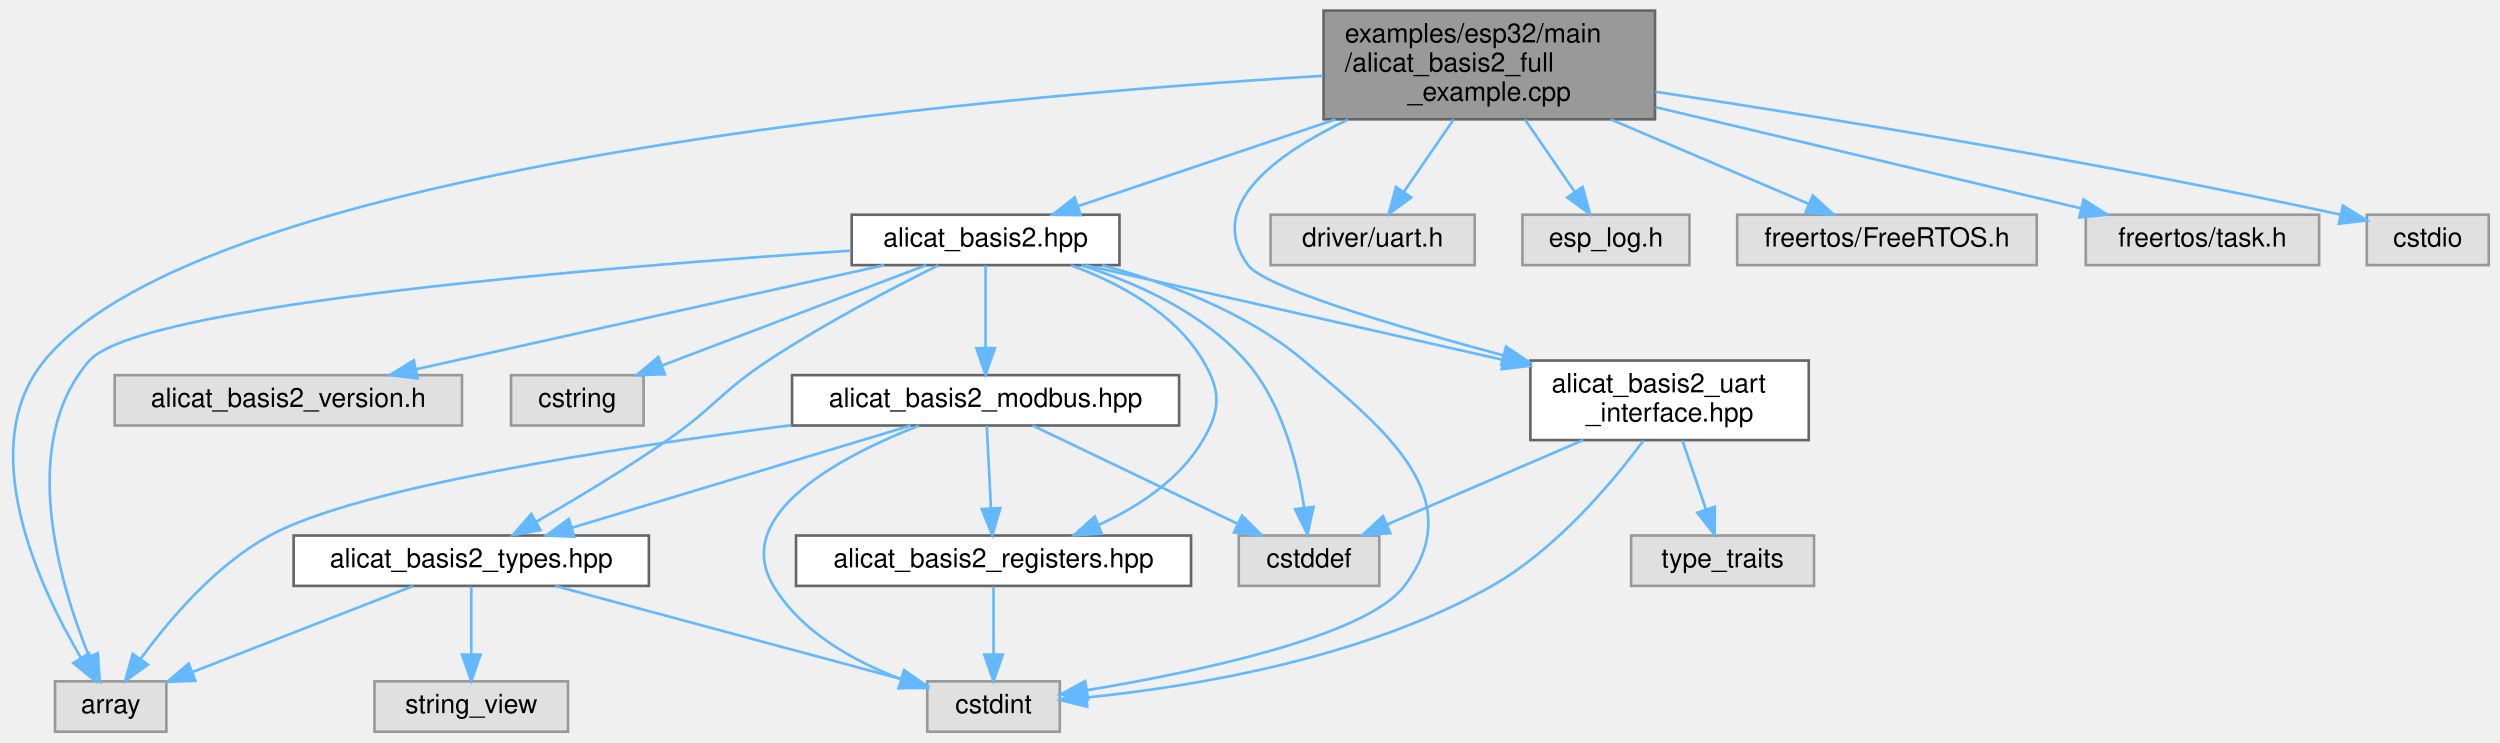
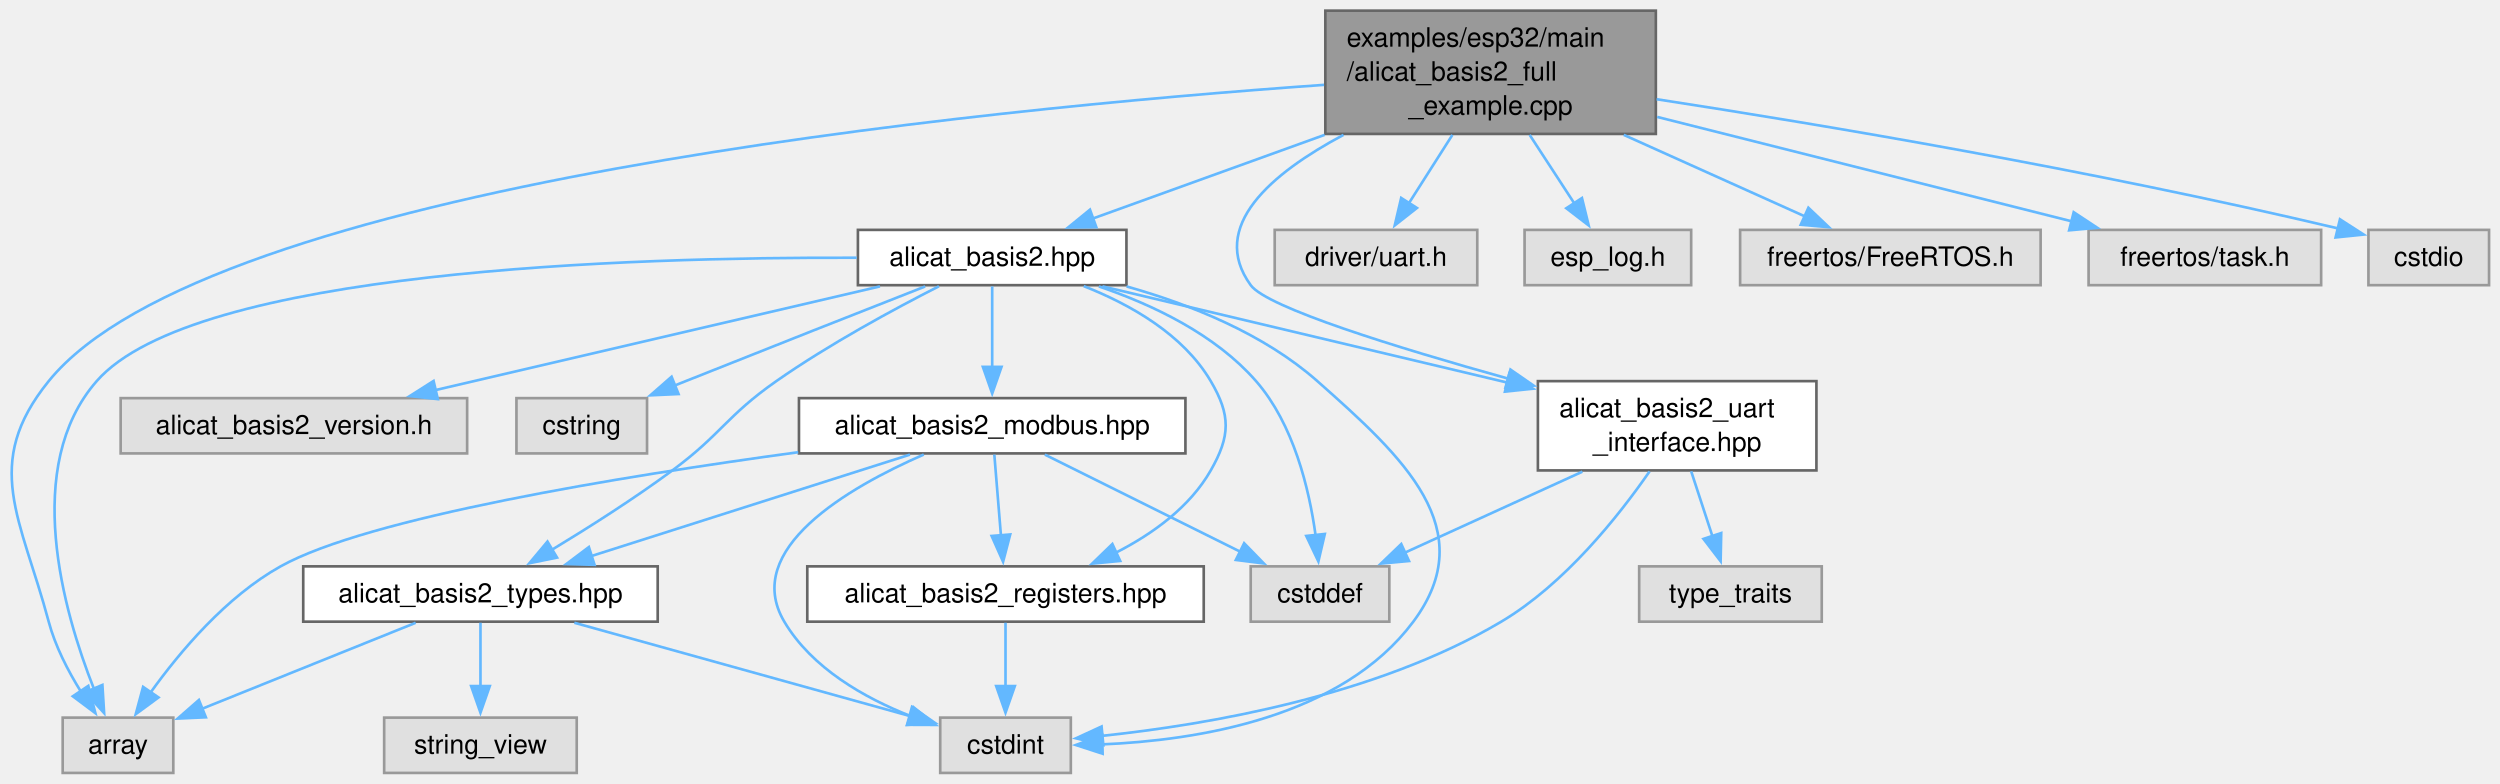
- <svg xmlns="http://www.w3.org/2000/svg" xmlns:xlink="http://www.w3.org/1999/xlink" width="943pt" height="280pt" viewBox="0.00 0.00 942.52 280.00">
-   <g id="graph0" class="graph" transform="scale(1 1) rotate(0) translate(4 276)">
+ <svg xmlns="http://www.w3.org/2000/svg" xmlns:xlink="http://www.w3.org/1999/xlink" width="938pt" height="294pt" viewBox="0.00 0.00 938.00 294.00">
+   <g id="graph0" class="graph" transform="scale(1 1) rotate(0) translate(4 290)">
    <g id="Node000001" class="node">
      <g id="a_Node000001">
        <a xlink:title=" ">
-           <polygon fill="#999999" stroke="#666666" points="620.02,-272 495.02,-272 495.02,-231 620.02,-231 620.02,-272" />
-           <text text-anchor="start" x="503.02" y="-260" font-family="Helvetica,sans-Serif" font-size="10.00">examples/esp32/main</text>
-           <text text-anchor="start" x="503.02" y="-249" font-family="Helvetica,sans-Serif" font-size="10.00">/alicat_basis2_full</text>
-           <text text-anchor="middle" x="557.52" y="-238" font-family="Helvetica,sans-Serif" font-size="10.00">_example.cpp</text>
+           <polygon fill="#999999" stroke="#666666" points="617.27,-286 493.27,-286 493.27,-239.75 617.27,-239.75 617.27,-286" />
+           <text xml:space="preserve" text-anchor="start" x="501.27" y="-272.5" font-family="Helvetica,sans-Serif" font-size="10.00">examples/esp32/main</text>
+           <text xml:space="preserve" text-anchor="start" x="501.27" y="-259.75" font-family="Helvetica,sans-Serif" font-size="10.00">/alicat_basis2_full</text>
+           <text xml:space="preserve" text-anchor="middle" x="555.27" y="-247" font-family="Helvetica,sans-Serif" font-size="10.00">_example.cpp</text>
        </a>
      </g>
    </g>
    <g id="Node000002" class="node">
      <g id="a_Node000002">
        <a xlink:href="alicat__basis2_8hpp.html" target="_top" xlink:title="Hardware-agnostic driver for Alicat BASIS-2 mass-flow meters and controllers (B-Series / BC-Series).">
-           <polygon fill="white" stroke="#666666" points="418.02,-195 317.02,-195 317.02,-176 418.02,-176 418.02,-195" />
-           <text text-anchor="middle" x="367.52" y="-183" font-family="Helvetica,sans-Serif" font-size="10.00">alicat_basis2.hpp</text>
+           <polygon fill="white" stroke="#666666" points="418.64,-203.75 317.89,-203.75 317.89,-183 418.64,-183 418.64,-203.75" />
+           <text xml:space="preserve" text-anchor="middle" x="368.27" y="-190.25" font-family="Helvetica,sans-Serif" font-size="10.00">alicat_basis2.hpp</text>
        </a>
      </g>
    </g>
    <g id="edge1_Node000001_Node000002" class="edge">
      <g id="a_edge1_Node000001_Node000002">
        <a xlink:title=" ">
-           <path fill="none" stroke="#63b8ff" d="M499.48,-230.95C467.84,-220.29 429.72,-207.45 402.6,-198.31" />
-           <polygon fill="#63b8ff" stroke="#63b8ff" points="403.38,-194.88 392.78,-195.01 401.14,-201.52 403.38,-194.88" />
+           <path fill="none" stroke="#63b8ff" d="M493,-239.4C464.25,-229.02 431.06,-217.04 406.14,-208.05" />
+           <polygon fill="#63b8ff" stroke="#63b8ff" points="407.34,-204.76 396.75,-204.65 404.96,-211.34 407.34,-204.76" />
        </a>
      </g>
    </g>
    <g id="Node000004" class="node">
      <g id="a_Node000004">
        <a xlink:title=" ">
-           <polygon fill="#e0e0e0" stroke="#999999" points="58.52,-19 16.52,-19 16.52,0 58.52,0 58.52,-19" />
-           <text text-anchor="middle" x="37.52" y="-7" font-family="Helvetica,sans-Serif" font-size="10.00">array</text>
+           <polygon fill="#e0e0e0" stroke="#999999" points="61.02,-20.75 19.52,-20.75 19.52,0 61.02,0 61.02,-20.75" />
+           <text xml:space="preserve" text-anchor="middle" x="40.27" y="-7.25" font-family="Helvetica,sans-Serif" font-size="10.00">array</text>
        </a>
      </g>
    </g>
    <g id="edge28_Node000001_Node000004" class="edge">
      <g id="a_edge28_Node000001_Node000004">
        <a xlink:title=" ">
-           <path fill="none" stroke="#63b8ff" d="M494.6,-247.39C364.48,-239.5 72.87,-213.81 12.52,-140 -14.07,-107.48 10.3,-55.06 26.24,-27.96" />
-           <polygon fill="#63b8ff" stroke="#63b8ff" points="29.36,-29.56 31.62,-19.21 23.4,-25.9 29.36,-29.56" />
+           <path fill="none" stroke="#63b8ff" d="M492.78,-258.16C363.54,-249.05 73.95,-220.68 14.27,-147 -10.98,-115.83 3.95,-95.51 14.27,-56.75 16.71,-47.58 21.49,-38.34 26.29,-30.61" />
+           <polygon fill="#63b8ff" stroke="#63b8ff" points="29.13,-32.66 31.8,-22.41 23.32,-28.76 29.13,-32.66" />
        </a>
      </g>
    </g>
    <g id="Node000010" class="node">
      <g id="a_Node000010">
        <a xlink:href="alicat__basis2__uart__interface_8hpp.html" target="_top" xlink:title="CRTP serial transport for the Alicat BASIS-2 driver.">
-           <polygon fill="white" stroke="#666666" points="678.02,-140 573.02,-140 573.02,-110 678.02,-110 678.02,-140" />
-           <text text-anchor="start" x="581.02" y="-128" font-family="Helvetica,sans-Serif" font-size="10.00">alicat_basis2_uart</text>
-           <text text-anchor="middle" x="625.52" y="-117" font-family="Helvetica,sans-Serif" font-size="10.00">_interface.hpp</text>
+           <polygon fill="white" stroke="#666666" points="677.52,-147 573.02,-147 573.02,-113.5 677.52,-113.5 677.52,-147" />
+           <text xml:space="preserve" text-anchor="start" x="581.02" y="-133.5" font-family="Helvetica,sans-Serif" font-size="10.00">alicat_basis2_uart</text>
+           <text xml:space="preserve" text-anchor="middle" x="625.27" y="-120.75" font-family="Helvetica,sans-Serif" font-size="10.00">_interface.hpp</text>
        </a>
      </g>
    </g>
    <g id="edge23_Node000001_Node000010" class="edge">
      <g id="a_edge23_Node000001_Node000010">
        <a xlink:title=" ">
-           <path fill="none" stroke="#63b8ff" d="M504.19,-230.9C476.03,-217.44 450.34,-198.06 466.52,-176 472.61,-167.71 520.93,-153.22 562.72,-141.96" />
-           <polygon fill="#63b8ff" stroke="#63b8ff" points="563.86,-145.28 572.63,-139.32 562.06,-138.52 563.86,-145.28" />
+           <path fill="none" stroke="#63b8ff" d="M500.09,-239.4C473.02,-224.99 449.32,-204.92 465.27,-183 471.36,-174.63 519.81,-159.65 561.82,-147.95" />
+           <polygon fill="#63b8ff" stroke="#63b8ff" points="562.72,-151.34 571.43,-145.31 560.86,-144.59 562.72,-151.34" />
        </a>
      </g>
    </g>
    <g id="Node000014" class="node">
      <g id="a_Node000014">
        <a xlink:title=" ">
-           <polygon fill="#e0e0e0" stroke="#999999" points="552.02,-195 475.02,-195 475.02,-176 552.02,-176 552.02,-195" />
-           <text text-anchor="middle" x="513.52" y="-183" font-family="Helvetica,sans-Serif" font-size="10.00">driver/uart.h</text>
+           <polygon fill="#e0e0e0" stroke="#999999" points="550.27,-203.75 474.27,-203.75 474.27,-183 550.27,-183 550.27,-203.75" />
+           <text xml:space="preserve" text-anchor="middle" x="512.27" y="-190.25" font-family="Helvetica,sans-Serif" font-size="10.00">driver/uart.h</text>
        </a>
      </g>
    </g>
    <g id="edge24_Node000001_Node000014" class="edge">
      <g id="a_edge24_Node000001_Node000014">
        <a xlink:title=" ">
-           <path fill="none" stroke="#63b8ff" d="M544.08,-230.95C538.07,-222.2 531.05,-211.99 525.25,-203.56" />
-           <polygon fill="#63b8ff" stroke="#63b8ff" points="528.1,-201.52 519.55,-195.26 522.33,-205.48 528.1,-201.52" />
+           <path fill="none" stroke="#63b8ff" d="M540.95,-239.4C535.65,-231.08 529.69,-221.73 524.59,-213.71" />
+           <polygon fill="#63b8ff" stroke="#63b8ff" points="527.63,-211.97 519.3,-205.42 521.72,-215.73 527.63,-211.97" />
        </a>
      </g>
    </g>
    <g id="Node000015" class="node">
      <g id="a_Node000015">
        <a xlink:title=" ">
-           <polygon fill="#e0e0e0" stroke="#999999" points="633.02,-195 570.02,-195 570.02,-176 633.02,-176 633.02,-195" />
-           <text text-anchor="middle" x="601.52" y="-183" font-family="Helvetica,sans-Serif" font-size="10.00">esp_log.h</text>
+           <polygon fill="#e0e0e0" stroke="#999999" points="630.52,-203.75 568.02,-203.75 568.02,-183 630.52,-183 630.52,-203.75" />
+           <text xml:space="preserve" text-anchor="middle" x="599.27" y="-190.25" font-family="Helvetica,sans-Serif" font-size="10.00">esp_log.h</text>
        </a>
      </g>
    </g>
    <g id="edge25_Node000001_Node000015" class="edge">
      <g id="a_edge25_Node000001_Node000015">
        <a xlink:title=" ">
-           <path fill="none" stroke="#63b8ff" d="M570.96,-230.95C576.98,-222.2 584,-211.99 589.8,-203.56" />
-           <polygon fill="#63b8ff" stroke="#63b8ff" points="592.72,-205.48 595.5,-195.26 586.95,-201.52 592.72,-205.48" />
+           <path fill="none" stroke="#63b8ff" d="M569.92,-239.4C575.34,-231.08 581.44,-221.73 586.67,-213.71" />
+           <polygon fill="#63b8ff" stroke="#63b8ff" points="589.55,-215.7 592.08,-205.41 583.68,-211.87 589.55,-215.7" />
        </a>
      </g>
    </g>
    <g id="Node000016" class="node">
      <g id="a_Node000016">
        <a xlink:title=" ">
-           <polygon fill="#e0e0e0" stroke="#999999" points="764.02,-195 651.02,-195 651.02,-176 764.02,-176 764.02,-195" />
-           <text text-anchor="middle" x="707.52" y="-183" font-family="Helvetica,sans-Serif" font-size="10.00">freertos/FreeRTOS.h</text>
+           <polygon fill="#e0e0e0" stroke="#999999" points="761.64,-203.75 648.89,-203.75 648.89,-183 761.64,-183 761.64,-203.75" />
+           <text xml:space="preserve" text-anchor="middle" x="705.27" y="-190.25" font-family="Helvetica,sans-Serif" font-size="10.00">freertos/FreeRTOS.h</text>
        </a>
      </g>
    </g>
    <g id="edge26_Node000001_Node000016" class="edge">
      <g id="a_edge26_Node000001_Node000016">
        <a xlink:title=" ">
-           <path fill="none" stroke="#63b8ff" d="M603.34,-230.95C627.59,-220.6 656.66,-208.2 677.92,-199.13" />
-           <polygon fill="#63b8ff" stroke="#63b8ff" points="679.56,-202.24 687.39,-195.09 676.81,-195.8 679.56,-202.24" />
+           <path fill="none" stroke="#63b8ff" d="M605.22,-239.4C627.65,-229.3 653.47,-217.69 673.26,-208.78" />
+           <polygon fill="#63b8ff" stroke="#63b8ff" points="674.51,-212.06 682.19,-204.76 671.63,-205.67 674.51,-212.06" />
        </a>
      </g>
    </g>
    <g id="Node000017" class="node">
      <g id="a_Node000017">
        <a xlink:title=" ">
-           <polygon fill="#e0e0e0" stroke="#999999" points="870.52,-195 782.52,-195 782.52,-176 870.52,-176 870.52,-195" />
-           <text text-anchor="middle" x="826.52" y="-183" font-family="Helvetica,sans-Serif" font-size="10.00">freertos/task.h</text>
+           <polygon fill="#e0e0e0" stroke="#999999" points="866.89,-203.75 779.64,-203.75 779.64,-183 866.89,-183 866.89,-203.75" />
+           <text xml:space="preserve" text-anchor="middle" x="823.27" y="-190.25" font-family="Helvetica,sans-Serif" font-size="10.00">freertos/task.h</text>
        </a>
      </g>
    </g>
    <g id="edge27_Node000001_Node000017" class="edge">
      <g id="a_edge27_Node000001_Node000017">
        <a xlink:title=" ">
-           <path fill="none" stroke="#63b8ff" d="M620.25,-235.58C669.37,-223.89 736.54,-207.91 780.7,-197.4" />
-           <polygon fill="#63b8ff" stroke="#63b8ff" points="781.66,-200.77 790.58,-195.05 780.04,-193.96 781.66,-200.77" />
+           <path fill="none" stroke="#63b8ff" d="M617.77,-246.13C665.15,-234.2 729.4,-218.02 773.37,-206.94" />
+           <polygon fill="#63b8ff" stroke="#63b8ff" points="774.05,-210.38 782.9,-204.54 772.34,-203.59 774.05,-210.38" />
        </a>
      </g>
    </g>
    <g id="Node000018" class="node">
      <g id="a_Node000018">
        <a xlink:title=" ">
-           <polygon fill="#e0e0e0" stroke="#999999" points="934.52,-195 888.52,-195 888.52,-176 934.52,-176 934.52,-195" />
-           <text text-anchor="middle" x="911.52" y="-183" font-family="Helvetica,sans-Serif" font-size="10.00">cstdio</text>
+           <polygon fill="#e0e0e0" stroke="#999999" points="929.89,-203.75 884.64,-203.75 884.64,-183 929.89,-183 929.89,-203.75" />
+           <text xml:space="preserve" text-anchor="middle" x="907.27" y="-190.25" font-family="Helvetica,sans-Serif" font-size="10.00">cstdio</text>
        </a>
      </g>
    </g>
    <g id="edge29_Node000001_Node000018" class="edge">
      <g id="a_edge29_Node000001_Node000018">
        <a xlink:title=" ">
-           <path fill="none" stroke="#63b8ff" d="M620.17,-241.39C683.13,-231.86 783.11,-215.68 878.68,-195.02" />
-           <polygon fill="#63b8ff" stroke="#63b8ff" points="879.49,-198.43 888.51,-192.87 877.99,-191.59 879.49,-198.43" />
+           <path fill="none" stroke="#63b8ff" d="M617.55,-252.77C680.07,-243.13 779.29,-226.53 873.2,-204.3" />
+           <polygon fill="#63b8ff" stroke="#63b8ff" points="873.95,-207.72 882.85,-201.99 872.31,-200.91 873.95,-207.72" />
        </a>
      </g>
    </g>
    <g id="Node000003" class="node">
      <g id="a_Node000003">
        <a xlink:href="alicat__basis2__modbus_8hpp.html" target="_top" xlink:title="Modbus-RTU framing and CRC-16 helpers used by the BASIS-2 driver.">
-           <polygon fill="white" stroke="#666666" points="440.52,-134.5 294.52,-134.5 294.52,-115.5 440.52,-115.5 440.52,-134.5" />
-           <text text-anchor="middle" x="367.52" y="-122.5" font-family="Helvetica,sans-Serif" font-size="10.00">alicat_basis2_modbus.hpp</text>
+           <polygon fill="white" stroke="#666666" points="440.77,-140.62 295.77,-140.62 295.77,-119.88 440.77,-119.88 440.77,-140.62" />
+           <text xml:space="preserve" text-anchor="middle" x="368.27" y="-127.12" font-family="Helvetica,sans-Serif" font-size="10.00">alicat_basis2_modbus.hpp</text>
        </a>
      </g>
    </g>
    <g id="edge2_Node000002_Node000003" class="edge">
      <g id="a_edge2_Node000002_Node000003">
        <a xlink:title=" ">
-           <path fill="none" stroke="#63b8ff" d="M367.52,-175.87C367.52,-167.75 367.52,-155.31 367.52,-144.89" />
-           <polygon fill="#63b8ff" stroke="#63b8ff" points="371.02,-144.67 367.52,-134.67 364.02,-144.67 371.02,-144.67" />
+           <path fill="none" stroke="#63b8ff" d="M368.27,-182.55C368.27,-174.4 368.27,-162.51 368.27,-152.23" />
+           <polygon fill="#63b8ff" stroke="#63b8ff" points="371.77,-152.36 368.27,-142.36 364.77,-152.36 371.77,-152.36" />
        </a>
      </g>
    </g>
    <g id="edge19_Node000002_Node000004" class="edge">
      <g id="a_edge19_Node000002_Node000004">
        <a xlink:title=" ">
-           <path fill="none" stroke="#63b8ff" d="M316.82,-181.46C227.14,-175.56 48.16,-161.25 29.52,-140 2.26,-108.91 18.21,-55.83 29.41,-28.28" />
-           <polygon fill="#63b8ff" stroke="#63b8ff" points="32.64,-29.63 33.38,-19.06 26.21,-26.87 32.64,-29.63" />
+           <path fill="none" stroke="#63b8ff" d="M317.45,-193.29C232.82,-193.6 68.68,-188.66 32.27,-147 4.3,-115 19.67,-60.86 31.22,-31.6" />
+           <polygon fill="#63b8ff" stroke="#63b8ff" points="34.42,-33.01 35.07,-22.44 27.97,-30.3 34.42,-33.01" />
        </a>
      </g>
    </g>
    <g id="Node000005" class="node">
      <g id="a_Node000005">
        <a xlink:title=" ">
-           <polygon fill="#e0e0e0" stroke="#999999" points="395.52,-19 345.52,-19 345.52,0 395.52,0 395.52,-19" />
-           <text text-anchor="middle" x="370.52" y="-7" font-family="Helvetica,sans-Serif" font-size="10.00">cstdint</text>
+           <polygon fill="#e0e0e0" stroke="#999999" points="397.77,-20.75 348.77,-20.75 348.77,0 397.77,0 397.77,-20.75" />
+           <text xml:space="preserve" text-anchor="middle" x="373.27" y="-7.25" font-family="Helvetica,sans-Serif" font-size="10.00">cstdint</text>
        </a>
      </g>
    </g>
    <g id="edge20_Node000002_Node000005" class="edge">
      <g id="a_edge20_Node000002_Node000005">
        <a xlink:title=" ">
-           <path fill="none" stroke="#63b8ff" d="M411.52,-175.94C436.04,-169.4 465.89,-158.29 487.52,-140 519.13,-113.29 550.42,-88.05 525.52,-55 511.12,-35.88 446.79,-22.45 405.67,-15.64" />
-           <polygon fill="#63b8ff" stroke="#63b8ff" points="406.19,-12.17 395.76,-14.05 405.08,-19.09 406.19,-12.17" />
+           <path fill="none" stroke="#63b8ff" d="M418.69,-182.53C442.59,-175.79 470.22,-164.75 490.27,-147 522.61,-118.38 552.1,-91.36 526.27,-56.75 499.43,-20.79 445.3,-12.17 409.17,-10.69" />
+           <polygon fill="#63b8ff" stroke="#63b8ff" points="409.71,-7.2 399.64,-10.47 409.55,-14.2 409.71,-7.2" />
        </a>
      </g>
    </g>
    <g id="Node000006" class="node">
      <g id="a_Node000006">
        <a xlink:title=" ">
-           <polygon fill="#e0e0e0" stroke="#999999" points="516.02,-74 463.02,-74 463.02,-55 516.02,-55 516.02,-74" />
-           <text text-anchor="middle" x="489.52" y="-62" font-family="Helvetica,sans-Serif" font-size="10.00">cstddef</text>
+           <polygon fill="#e0e0e0" stroke="#999999" points="517.27,-77.5 465.27,-77.5 465.27,-56.75 517.27,-56.75 517.27,-77.5" />
+           <text xml:space="preserve" text-anchor="middle" x="491.27" y="-64" font-family="Helvetica,sans-Serif" font-size="10.00">cstddef</text>
        </a>
      </g>
    </g>
    <g id="edge21_Node000002_Node000006" class="edge">
      <g id="a_edge21_Node000002_Node000006">
        <a xlink:title=" ">
-           <path fill="none" stroke="#63b8ff" d="M403.63,-175.95C424.34,-169.32 449.36,-158.13 465.52,-140 479.34,-124.51 485.21,-100.98 487.7,-84.52" />
-           <polygon fill="#63b8ff" stroke="#63b8ff" points="491.19,-84.79 488.94,-74.44 484.25,-83.94 491.19,-84.79" />
+           <path fill="none" stroke="#63b8ff" d="M408.28,-182.54C428.51,-175.67 451.97,-164.51 467.27,-147 481.37,-130.86 487.19,-106.61 489.59,-89.27" />
+           <polygon fill="#63b8ff" stroke="#63b8ff" points="493.07,-89.66 490.66,-79.34 486.11,-88.91 493.07,-89.66" />
        </a>
      </g>
    </g>
    <g id="Node000007" class="node">
      <g id="a_Node000007">
        <a xlink:href="alicat__basis2__registers_8hpp.html" target="_top" xlink:title="Modbus-RTU holding-register addresses for Alicat BASIS-2.">
-           <polygon fill="white" stroke="#666666" points="445.02,-74 296.02,-74 296.02,-55 445.02,-55 445.02,-74" />
-           <text text-anchor="middle" x="370.52" y="-62" font-family="Helvetica,sans-Serif" font-size="10.00">alicat_basis2_registers.hpp</text>
+           <polygon fill="white" stroke="#666666" points="447.64,-77.5 298.89,-77.5 298.89,-56.75 447.64,-56.75 447.64,-77.5" />
+           <text xml:space="preserve" text-anchor="middle" x="373.27" y="-64" font-family="Helvetica,sans-Serif" font-size="10.00">alicat_basis2_registers.hpp</text>
        </a>
      </g>
    </g>
    <g id="edge12_Node000002_Node000007" class="edge">
      <g id="a_edge12_Node000002_Node000007">
        <a xlink:title=" ">
-           <path fill="none" stroke="#63b8ff" d="M399.74,-175.92C417.78,-169.29 438.76,-158.09 449.52,-140 456.34,-128.54 456.25,-121.51 449.52,-110 440.84,-95.14 425.17,-84.86 410.06,-77.95" />
-           <polygon fill="#63b8ff" stroke="#63b8ff" points="411.37,-74.71 400.79,-74.08 408.67,-81.17 411.37,-74.71" />
+           <path fill="none" stroke="#63b8ff" d="M402.6,-182.65C420.15,-175.75 439.94,-164.52 450.27,-147 457.83,-134.17 457.66,-126.43 450.27,-113.5 442.42,-99.76 428.6,-89.76 414.81,-82.71" />
+           <polygon fill="#63b8ff" stroke="#63b8ff" points="416.3,-79.54 405.75,-78.52 413.36,-85.89 416.3,-79.54" />
        </a>
      </g>
    </g>
    <g id="Node000008" class="node">
      <g id="a_Node000008">
        <a xlink:href="alicat__basis2__types_8hpp.html" target="_top" xlink:title="Public type definitions for the Alicat BASIS-2 driver.">
-           <polygon fill="white" stroke="#666666" points="240.52,-74 106.52,-74 106.52,-55 240.52,-55 240.52,-74" />
-           <text text-anchor="middle" x="173.52" y="-62" font-family="Helvetica,sans-Serif" font-size="10.00">alicat_basis2_types.hpp</text>
+           <polygon fill="white" stroke="#666666" points="242.77,-77.5 109.77,-77.5 109.77,-56.75 242.77,-56.75 242.77,-77.5" />
+           <text xml:space="preserve" text-anchor="middle" x="176.27" y="-64" font-family="Helvetica,sans-Serif" font-size="10.00">alicat_basis2_types.hpp</text>
        </a>
      </g>
    </g>
    <g id="edge13_Node000002_Node000008" class="edge">
      <g id="a_edge13_Node000002_Node000008">
        <a xlink:title=" ">
-           <path fill="none" stroke="#63b8ff" d="M349.74,-175.96C332.79,-167.56 306.76,-153.99 285.52,-140 267.56,-128.16 265.22,-122.24 247.52,-110 231.54,-98.95 212.77,-87.68 198.14,-79.25" />
-           <polygon fill="#63b8ff" stroke="#63b8ff" points="199.61,-76.06 189.19,-74.15 196.14,-82.14 199.61,-76.06" />
+           <path fill="none" stroke="#63b8ff" d="M348.3,-182.6C331.49,-174.05 307.08,-160.85 287.27,-147 268.54,-133.91 266.65,-127.07 248.27,-113.5 233.87,-102.87 216.98,-92.14 203.18,-83.79" />
+           <polygon fill="#63b8ff" stroke="#63b8ff" points="205,-80.8 194.62,-78.68 201.41,-86.81 205,-80.8" />
        </a>
      </g>
    </g>
    <g id="edge14_Node000002_Node000010" class="edge">
      <g id="a_edge14_Node000002_Node000010">
        <a xlink:title=" ">
-           <path fill="none" stroke="#63b8ff" d="M405.04,-175.99C446.36,-166.63 513.47,-151.41 562.81,-140.22" />
-           <polygon fill="#63b8ff" stroke="#63b8ff" points="563.77,-143.59 572.74,-137.97 562.22,-136.77 563.77,-143.59" />
+           <path fill="none" stroke="#63b8ff" d="M409.63,-182.56C448.32,-173.38 507.71,-159.28 559.27,-147 560.09,-146.81 560.91,-146.61 561.74,-146.41" />
+           <polygon fill="#63b8ff" stroke="#63b8ff" points="562.29,-149.88 571.2,-144.16 560.66,-143.07 562.29,-149.88" />
        </a>
      </g>
    </g>
    <g id="Node000012" class="node">
      <g id="a_Node000012">
        <a xlink:title=" ">
-           <polygon fill="#e0e0e0" stroke="#999999" points="170.02,-134.5 39.02,-134.5 39.02,-115.5 170.02,-115.5 170.02,-134.5" />
-           <text text-anchor="middle" x="104.52" y="-122.5" font-family="Helvetica,sans-Serif" font-size="10.00">alicat_basis2_version.h</text>
+           <polygon fill="#e0e0e0" stroke="#999999" points="171.27,-140.62 41.27,-140.62 41.27,-119.88 171.27,-119.88 171.27,-140.62" />
+           <text xml:space="preserve" text-anchor="middle" x="106.27" y="-127.12" font-family="Helvetica,sans-Serif" font-size="10.00">alicat_basis2_version.h</text>
        </a>
      </g>
    </g>
    <g id="edge18_Node000002_Node000012" class="edge">
      <g id="a_edge18_Node000002_Node000012">
        <a xlink:title=" ">
-           <path fill="none" stroke="#63b8ff" d="M329.28,-175.99C282.53,-165.6 203.39,-147.99 152.58,-136.69" />
-           <polygon fill="#63b8ff" stroke="#63b8ff" points="153.33,-133.27 142.81,-134.52 151.81,-140.1 153.33,-133.27" />
+           <path fill="none" stroke="#63b8ff" d="M326.17,-182.55C280.82,-171.97 208.53,-155.11 159.32,-143.63" />
+           <polygon fill="#63b8ff" stroke="#63b8ff" points="160.27,-140.25 149.73,-141.39 158.68,-147.07 160.27,-140.25" />
        </a>
      </g>
    </g>
    <g id="Node000013" class="node">
      <g id="a_Node000013">
        <a xlink:title=" ">
-           <polygon fill="#e0e0e0" stroke="#999999" points="238.52,-134.5 188.52,-134.5 188.52,-115.5 238.52,-115.5 238.52,-134.5" />
-           <text text-anchor="middle" x="213.52" y="-122.5" font-family="Helvetica,sans-Serif" font-size="10.00">cstring</text>
+           <polygon fill="#e0e0e0" stroke="#999999" points="238.77,-140.62 189.77,-140.62 189.77,-119.88 238.77,-119.88 238.77,-140.62" />
+           <text xml:space="preserve" text-anchor="middle" x="214.27" y="-127.12" font-family="Helvetica,sans-Serif" font-size="10.00">cstring</text>
        </a>
      </g>
    </g>
    <g id="edge22_Node000002_Node000013" class="edge">
      <g id="a_edge22_Node000002_Node000013">
        <a xlink:title=" ">
-           <path fill="none" stroke="#63b8ff" d="M345.13,-175.99C318.9,-166.03 275.25,-149.45 245.47,-138.13" />
-           <polygon fill="#63b8ff" stroke="#63b8ff" points="246.53,-134.8 235.94,-134.52 244.05,-141.34 246.53,-134.8" />
+           <path fill="none" stroke="#63b8ff" d="M343.12,-182.52C319.81,-173.37 284.17,-159.33 253.27,-147 251.93,-146.47 250.57,-145.92 249.2,-145.37" />
+           <polygon fill="#63b8ff" stroke="#63b8ff" points="250.59,-142.16 240,-141.67 247.98,-148.65 250.59,-142.16" />
        </a>
      </g>
    </g>
    <g id="edge3_Node000003_Node000004" class="edge">
      <g id="a_edge3_Node000003_Node000004">
        <a xlink:title=" ">
-           <path fill="none" stroke="#63b8ff" d="M294.3,-115.63C226.3,-106.92 130.71,-92.06 97.52,-74 77,-62.83 59.45,-42.11 48.73,-27.38" />
-           <polygon fill="#63b8ff" stroke="#63b8ff" points="51.56,-25.32 42.97,-19.12 45.82,-29.33 51.56,-25.32" />
+           <path fill="none" stroke="#63b8ff" d="M295.49,-120.33C228.22,-111.17 133.9,-95.69 101.27,-77.5 80.87,-66.13 63.5,-45.49 52.57,-30.28" />
+           <polygon fill="#63b8ff" stroke="#63b8ff" points="55.47,-28.32 46.93,-22.05 49.69,-32.28 55.47,-28.32" />
        </a>
      </g>
    </g>
    <g id="edge4_Node000003_Node000005" class="edge">
      <g id="a_edge4_Node000003_Node000005">
        <a xlink:title=" ">
-           <path fill="none" stroke="#63b8ff" d="M342.36,-115.43C313.25,-104.04 271.27,-82.15 287.52,-55 298.01,-37.48 318.01,-26.46 335.76,-19.78" />
-           <polygon fill="#63b8ff" stroke="#63b8ff" points="336.99,-23.05 345.31,-16.49 334.71,-16.43 336.99,-23.05" />
+           <path fill="none" stroke="#63b8ff" d="M342.6,-119.46C314.13,-107.02 274.19,-83.86 290.27,-56.75 300.61,-39.32 320.26,-28.15 337.85,-21.26" />
+           <polygon fill="#63b8ff" stroke="#63b8ff" points="338.75,-24.65 347.01,-18.01 336.41,-18.05 338.75,-24.65" />
        </a>
      </g>
    </g>
    <g id="edge5_Node000003_Node000006" class="edge">
      <g id="a_edge5_Node000003_Node000006">
        <a xlink:title=" ">
-           <path fill="none" stroke="#63b8ff" d="M385.26,-115.49C405.59,-105.75 439.13,-89.66 462.66,-78.38" />
-           <polygon fill="#63b8ff" stroke="#63b8ff" points="464.26,-81.5 471.76,-74.02 461.23,-75.18 464.26,-81.5" />
+           <path fill="none" stroke="#63b8ff" d="M388.03,-119.43C407.85,-109.58 438.61,-94.3 461.4,-82.97" />
+           <polygon fill="#63b8ff" stroke="#63b8ff" points="462.8,-86.18 470.2,-78.59 459.69,-79.91 462.8,-86.18" />
        </a>
      </g>
    </g>
    <g id="edge6_Node000003_Node000007" class="edge">
      <g id="a_edge6_Node000003_Node000007">
        <a xlink:title=" ">
-           <path fill="none" stroke="#63b8ff" d="M367.97,-115.37C368.38,-107.25 369.02,-94.81 369.55,-84.39" />
-           <polygon fill="#63b8ff" stroke="#63b8ff" points="373.06,-84.33 370.08,-74.17 366.07,-83.97 373.06,-84.33" />
+           <path fill="none" stroke="#63b8ff" d="M369.07,-119.43C369.74,-111.27 370.71,-99.38 371.55,-89.1" />
+           <polygon fill="#63b8ff" stroke="#63b8ff" points="375.03,-89.48 372.36,-79.23 368.06,-88.91 375.03,-89.48" />
        </a>
      </g>
    </g>
    <g id="edge8_Node000003_Node000008" class="edge">
      <g id="a_edge8_Node000003_Node000008">
        <a xlink:title=" ">
-           <path fill="none" stroke="#63b8ff" d="M339.31,-115.49C305.55,-105.31 248.88,-88.22 211.34,-76.9" />
-           <polygon fill="#63b8ff" stroke="#63b8ff" points="212.35,-73.55 201.77,-74.02 210.33,-80.25 212.35,-73.55" />
+           <path fill="none" stroke="#63b8ff" d="M337.42,-119.43C304.95,-109.09 253.65,-92.76 217.68,-81.31" />
+           <polygon fill="#63b8ff" stroke="#63b8ff" points="219.07,-78.08 208.48,-78.38 216.95,-84.75 219.07,-78.08" />
        </a>
      </g>
    </g>
    <g id="edge7_Node000007_Node000005" class="edge">
      <g id="a_edge7_Node000007_Node000005">
        <a xlink:title=" ">
-           <path fill="none" stroke="#63b8ff" d="M370.52,-54.75C370.52,-47.8 370.52,-37.85 370.52,-29.13" />
-           <polygon fill="#63b8ff" stroke="#63b8ff" points="374.02,-29.09 370.52,-19.09 367.02,-29.09 374.02,-29.09" />
+           <path fill="none" stroke="#63b8ff" d="M373.27,-56.34C373.27,-49.72 373.27,-40.72 373.27,-32.52" />
+           <polygon fill="#63b8ff" stroke="#63b8ff" points="376.77,-32.59 373.27,-22.59 369.77,-32.59 376.77,-32.59" />
        </a>
      </g>
    </g>
    <g id="edge9_Node000008_Node000004" class="edge">
      <g id="a_edge9_Node000008_Node000004">
        <a xlink:title=" ">
-           <path fill="none" stroke="#63b8ff" d="M151.67,-54.98C129.13,-46.2 93.79,-32.43 68.4,-22.53" />
-           <polygon fill="#63b8ff" stroke="#63b8ff" points="69.46,-19.19 58.87,-18.82 66.92,-25.71 69.46,-19.19" />
+           <path fill="none" stroke="#63b8ff" d="M151.96,-56.34C129.56,-47.32 96.2,-33.89 71.78,-24.06" />
+           <polygon fill="#63b8ff" stroke="#63b8ff" points="73.24,-20.87 62.66,-20.39 70.63,-27.37 73.24,-20.87" />
        </a>
      </g>
    </g>
    <g id="edge10_Node000008_Node000005" class="edge">
      <g id="a_edge10_Node000008_Node000005">
        <a xlink:title=" ">
-           <path fill="none" stroke="#63b8ff" d="M205.17,-54.98C240.87,-45.38 298.73,-29.82 335.68,-19.87" />
-           <polygon fill="#63b8ff" stroke="#63b8ff" points="336.76,-23.21 345.51,-17.23 334.95,-16.45 336.76,-23.21" />
+           <path fill="none" stroke="#63b8ff" d="M211.49,-56.34C247.04,-46.46 301.67,-31.28 337.44,-21.33" />
+           <polygon fill="#63b8ff" stroke="#63b8ff" points="338.18,-24.76 346.88,-18.71 336.31,-18.01 338.18,-24.76" />
        </a>
      </g>
    </g>
    <g id="Node000009" class="node">
      <g id="a_Node000009">
        <a xlink:title=" ">
-           <polygon fill="#e0e0e0" stroke="#999999" points="210.02,-19 137.02,-19 137.02,0 210.02,0 210.02,-19" />
-           <text text-anchor="middle" x="173.52" y="-7" font-family="Helvetica,sans-Serif" font-size="10.00">string_view</text>
+           <polygon fill="#e0e0e0" stroke="#999999" points="212.39,-20.75 140.14,-20.75 140.14,0 212.39,0 212.39,-20.75" />
+           <text xml:space="preserve" text-anchor="middle" x="176.27" y="-7.25" font-family="Helvetica,sans-Serif" font-size="10.00">string_view</text>
        </a>
      </g>
    </g>
    <g id="edge11_Node000008_Node000009" class="edge">
      <g id="a_edge11_Node000008_Node000009">
        <a xlink:title=" ">
-           <path fill="none" stroke="#63b8ff" d="M173.52,-54.75C173.52,-47.8 173.52,-37.85 173.52,-29.13" />
-           <polygon fill="#63b8ff" stroke="#63b8ff" points="177.02,-29.09 173.52,-19.09 170.02,-29.09 177.02,-29.09" />
+           <path fill="none" stroke="#63b8ff" d="M176.27,-56.34C176.27,-49.72 176.27,-40.72 176.27,-32.52" />
+           <polygon fill="#63b8ff" stroke="#63b8ff" points="179.77,-32.59 176.27,-22.59 172.77,-32.59 179.77,-32.59" />
        </a>
      </g>
    </g>
    <g id="edge15_Node000010_Node000005" class="edge">
      <g id="a_edge15_Node000010_Node000005">
        <a xlink:title=" ">
-           <path fill="none" stroke="#63b8ff" d="M615.65,-109.77C603.9,-93.93 582.77,-68.76 558.52,-55 510.03,-27.47 445.23,-16.93 405.76,-12.92" />
-           <polygon fill="#63b8ff" stroke="#63b8ff" points="405.85,-9.42 395.57,-11.98 405.2,-16.39 405.85,-9.42" />
+           <path fill="none" stroke="#63b8ff" d="M614.91,-113.11C603.36,-96.43 583.13,-70.91 559.27,-56.75 512.26,-28.84 448.87,-18.06 409.56,-13.92" />
+           <polygon fill="#63b8ff" stroke="#63b8ff" points="409.97,-10.45 399.69,-12.99 409.31,-17.42 409.97,-10.45" />
        </a>
      </g>
    </g>
    <g id="edge16_Node000010_Node000006" class="edge">
      <g id="a_edge16_Node000010_Node000006">
        <a xlink:title=" ">
-           <path fill="none" stroke="#63b8ff" d="M592.95,-109.99C570.46,-100.31 540.8,-87.56 519.01,-78.18" />
-           <polygon fill="#63b8ff" stroke="#63b8ff" points="520.18,-74.88 509.61,-74.14 517.41,-81.31 520.18,-74.88" />
+           <path fill="none" stroke="#63b8ff" d="M589.71,-113.03C569.04,-103.6 543.2,-91.81 523.18,-82.68" />
+           <polygon fill="#63b8ff" stroke="#63b8ff" points="524.66,-79.51 514.11,-78.54 521.75,-85.88 524.66,-79.51" />
        </a>
      </g>
    </g>
    <g id="Node000011" class="node">
      <g id="a_Node000011">
        <a xlink:title=" ">
-           <polygon fill="#e0e0e0" stroke="#999999" points="680.02,-74 611.02,-74 611.02,-55 680.02,-55 680.02,-74" />
-           <text text-anchor="middle" x="645.52" y="-62" font-family="Helvetica,sans-Serif" font-size="10.00">type_traits</text>
+           <polygon fill="#e0e0e0" stroke="#999999" points="679.52,-77.5 611.02,-77.5 611.02,-56.75 679.52,-56.75 679.52,-77.5" />
+           <text xml:space="preserve" text-anchor="middle" x="645.27" y="-64" font-family="Helvetica,sans-Serif" font-size="10.00">type_traits</text>
        </a>
      </g>
    </g>
    <g id="edge17_Node000010_Node000011" class="edge">
      <g id="a_edge17_Node000010_Node000011">
        <a xlink:title=" ">
-           <path fill="none" stroke="#63b8ff" d="M630.36,-109.84C633.03,-102.04 636.37,-92.27 639.24,-83.89" />
-           <polygon fill="#63b8ff" stroke="#63b8ff" points="642.6,-84.86 642.53,-74.27 635.98,-82.6 642.6,-84.86" />
+           <path fill="none" stroke="#63b8ff" d="M630.52,-113.19C632.98,-105.68 635.94,-96.65 638.55,-88.65" />
+           <polygon fill="#63b8ff" stroke="#63b8ff" points="641.8,-90 641.58,-79.41 635.14,-87.82 641.8,-90" />
        </a>
      </g>
    </g>
  </g>
</svg>
